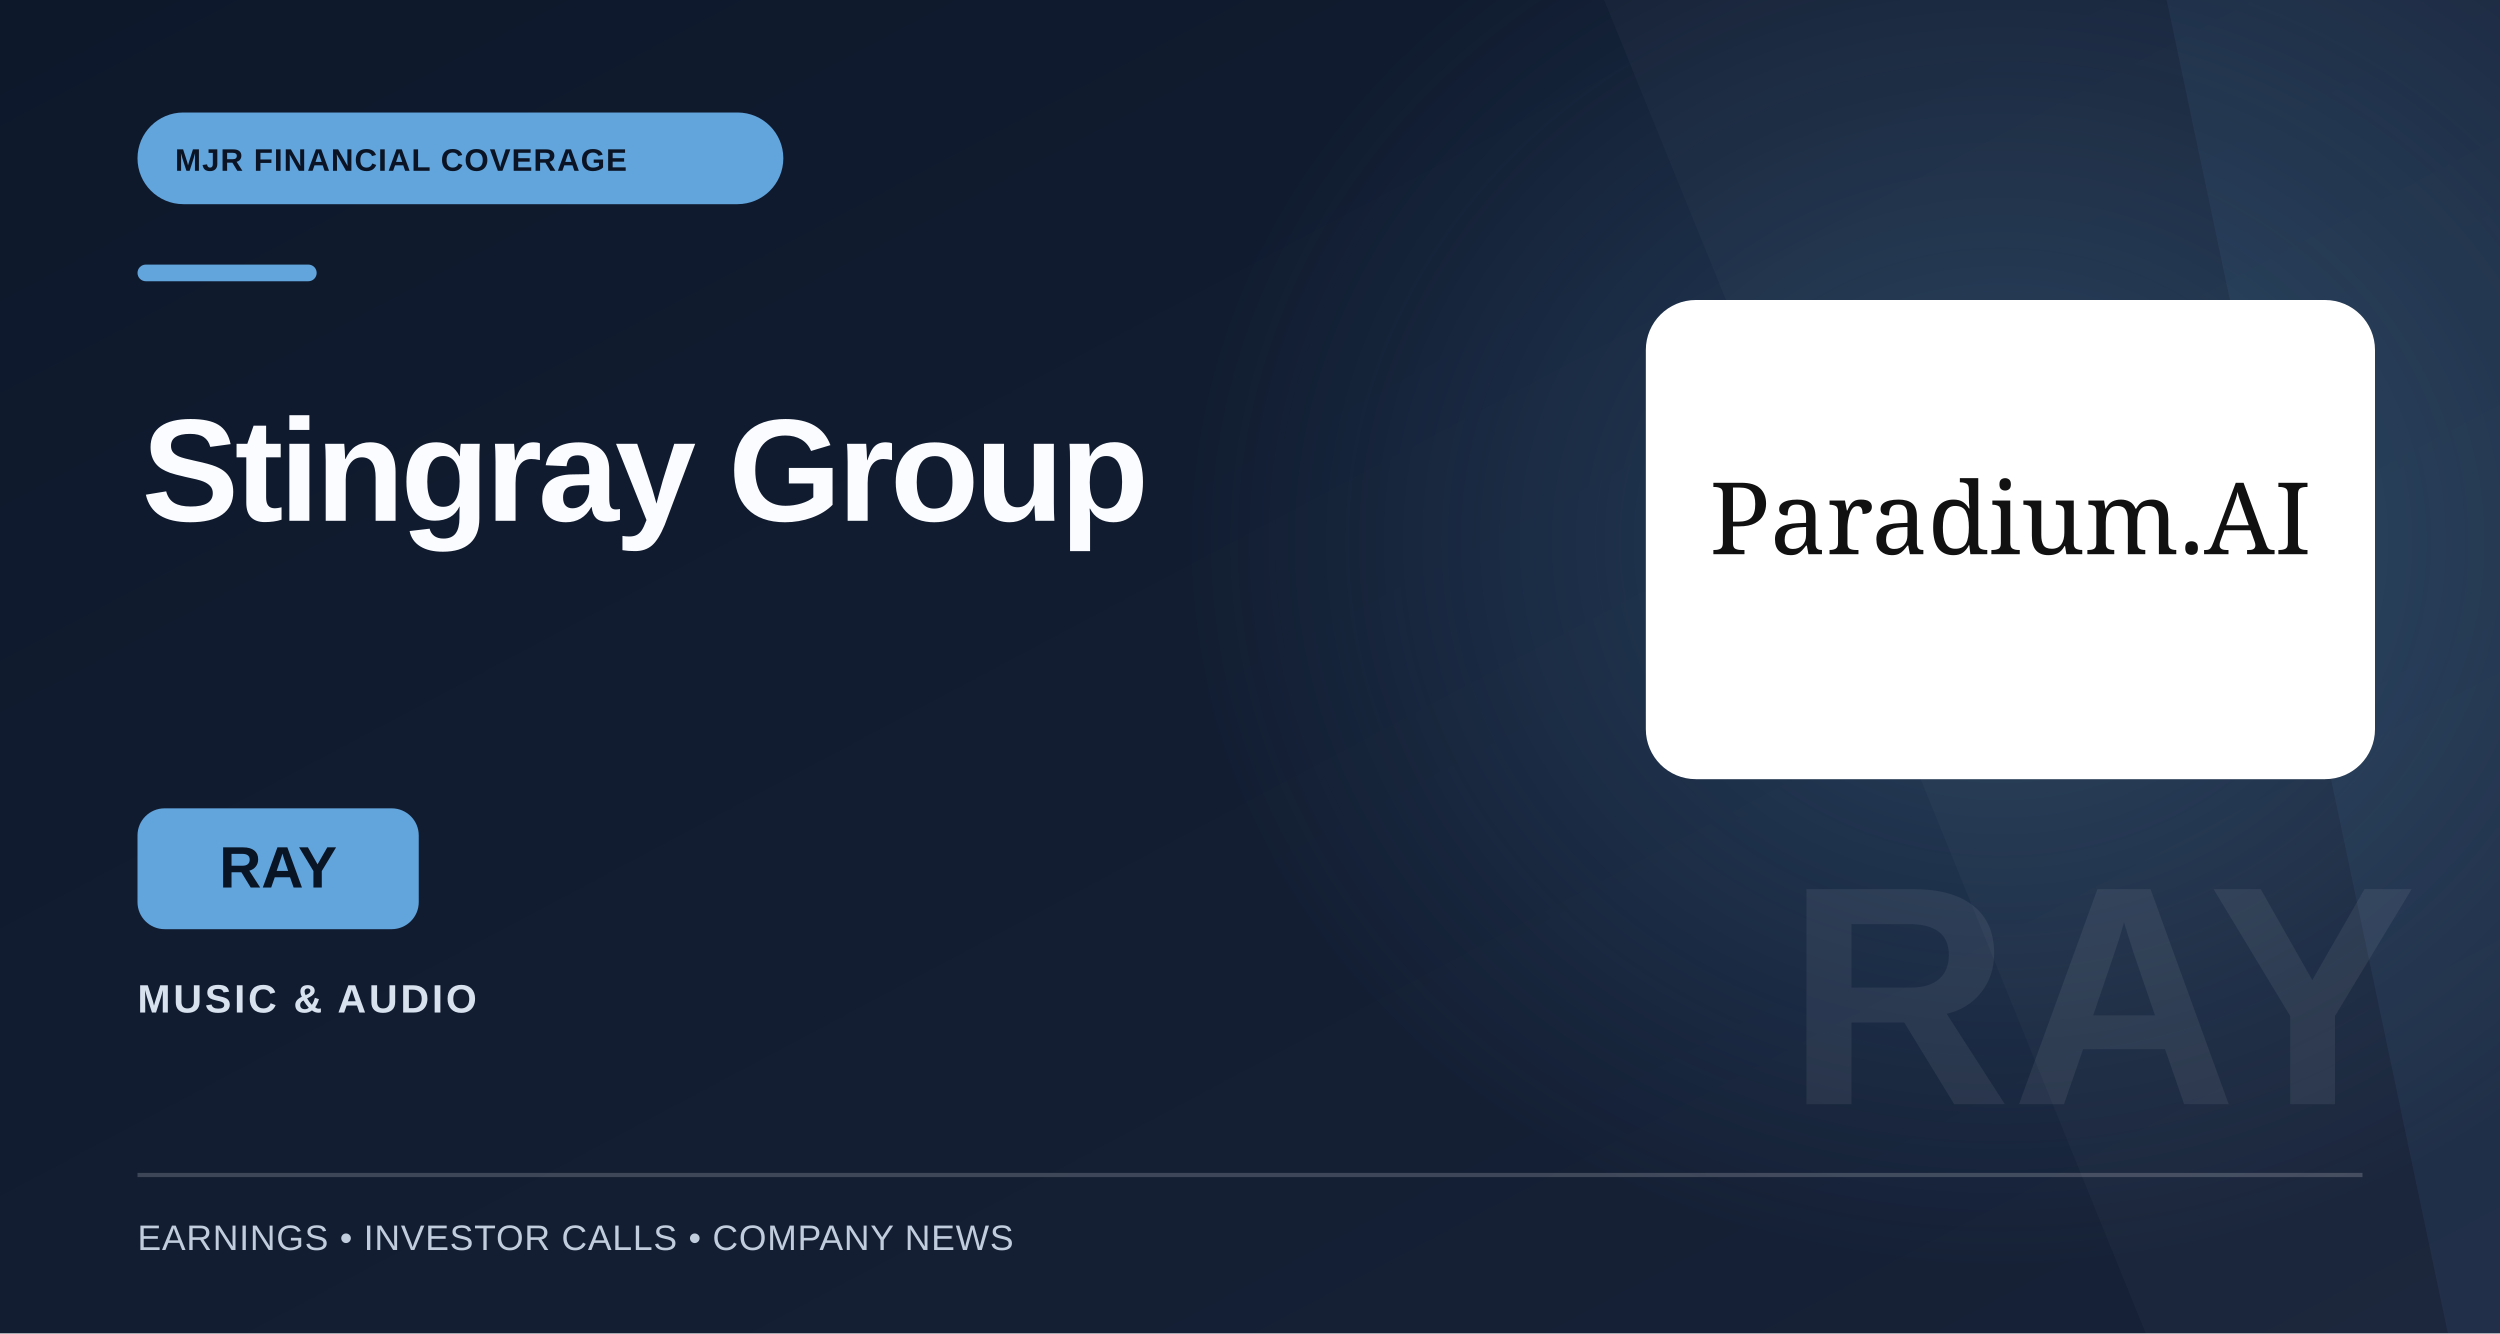
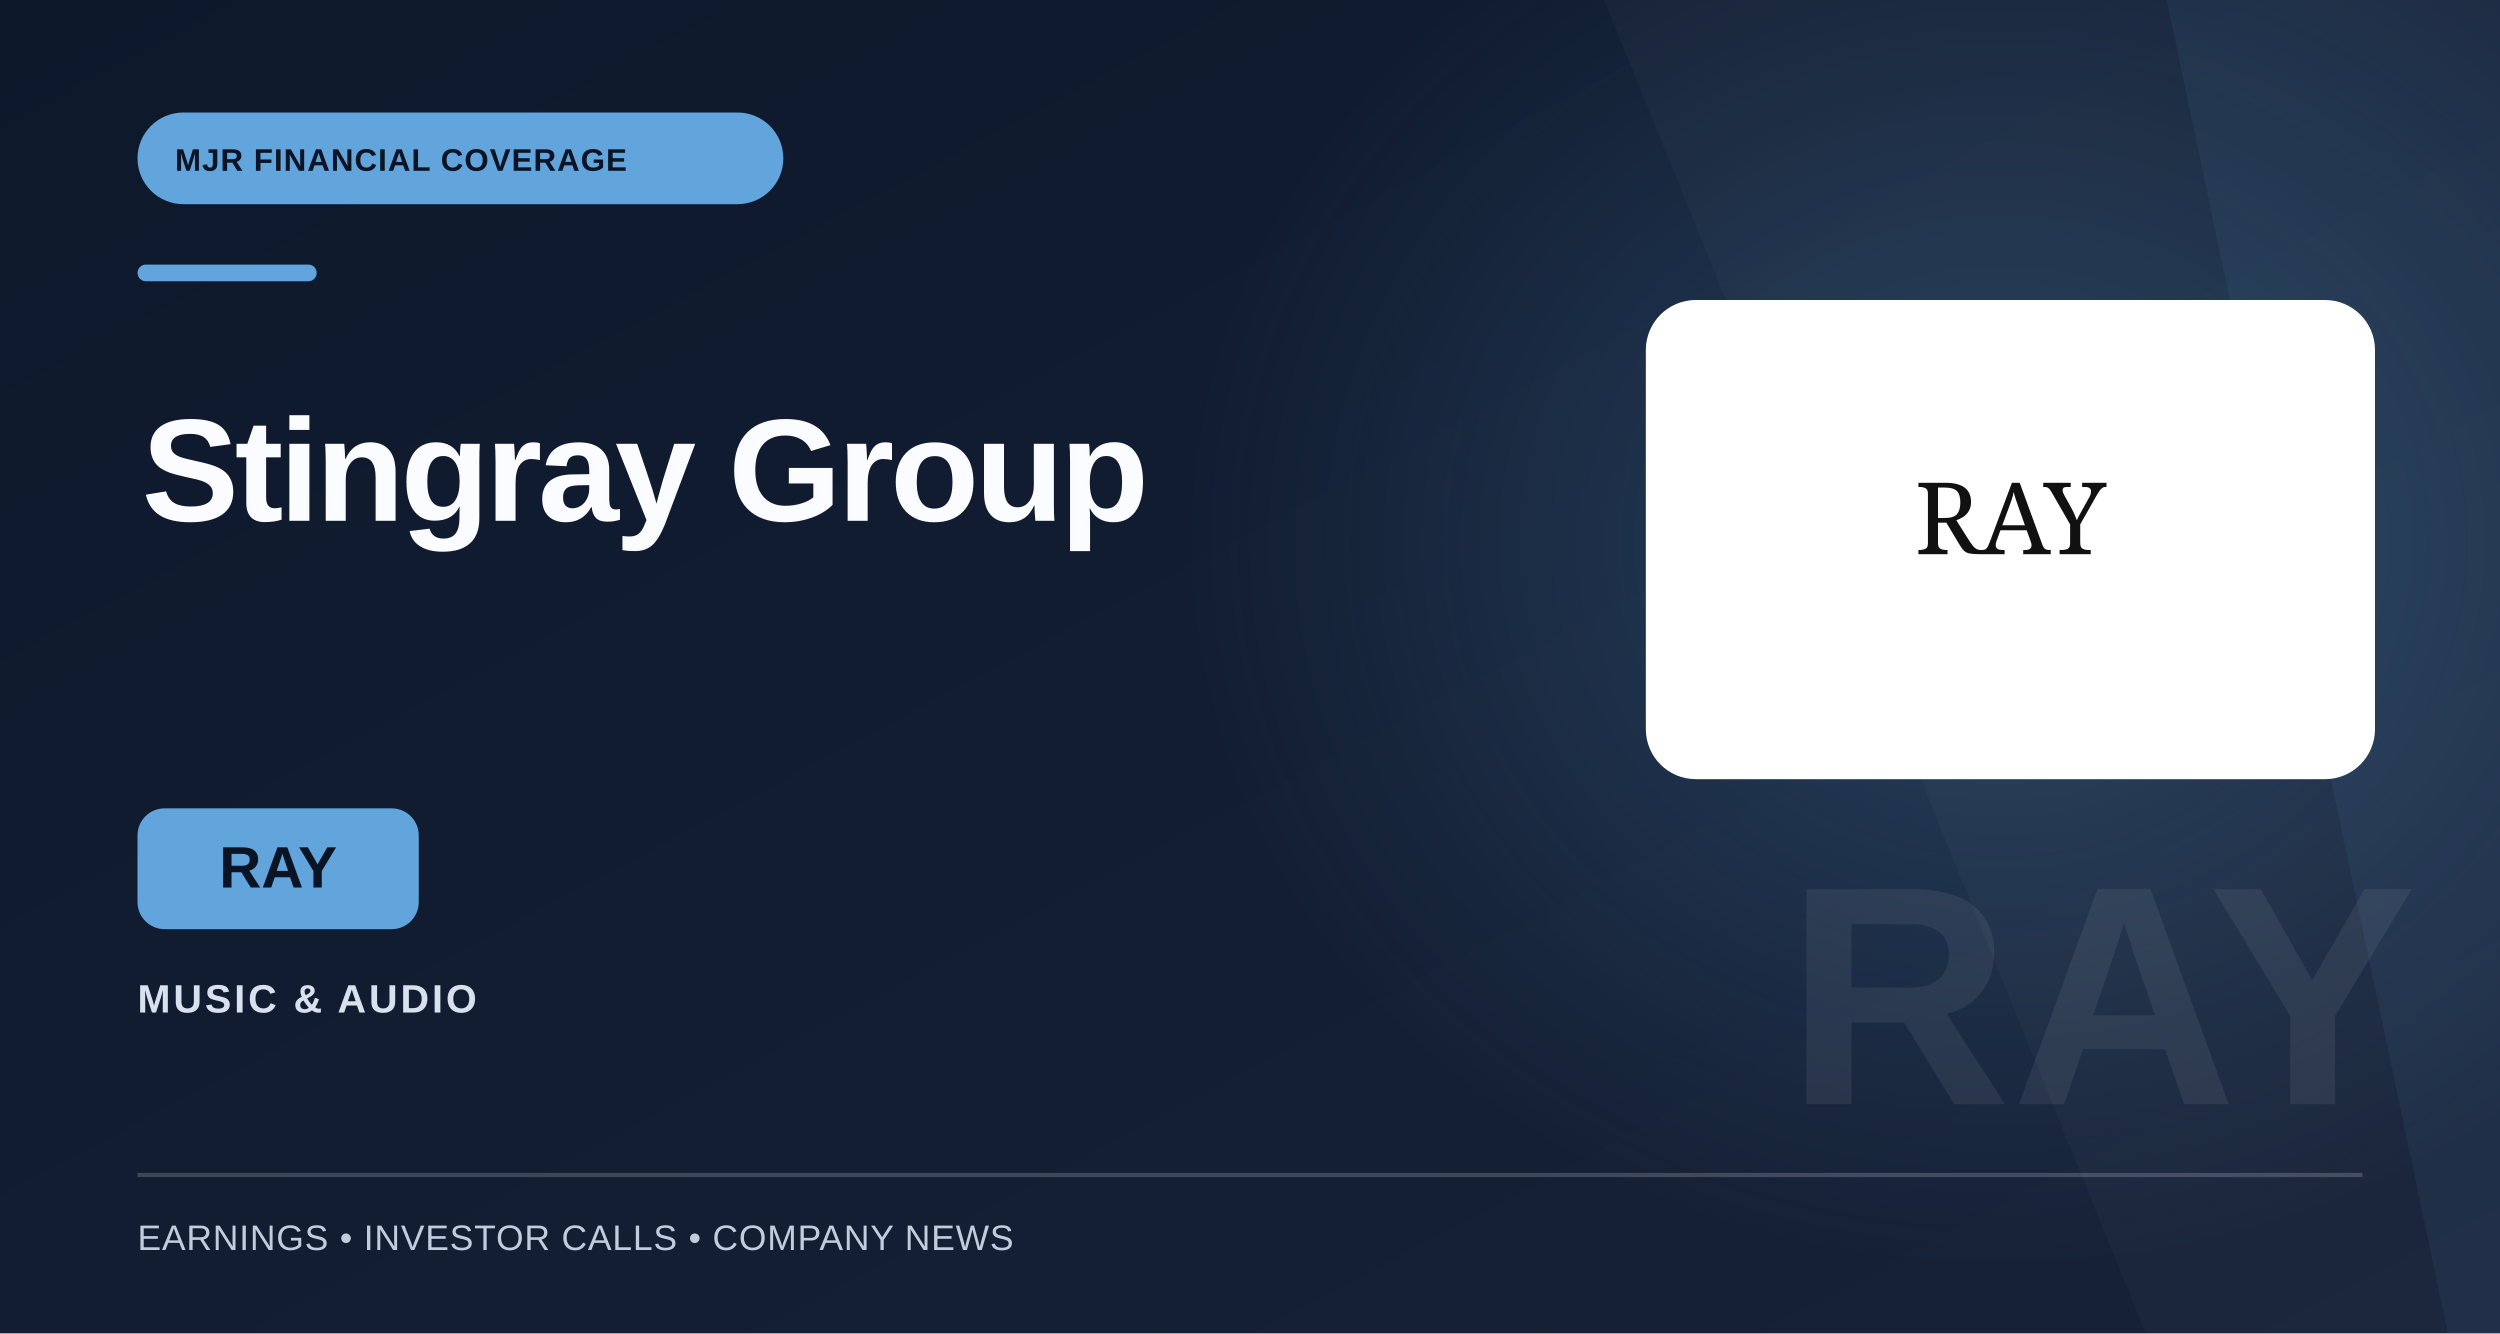
<svg xmlns="http://www.w3.org/2000/svg" width="1200" height="640" viewBox="0 0 1200 640" role="img" aria-labelledby="title desc">
  <defs>
    <linearGradient id="bg" x1="0" x2="1" y1="0" y2="1">
      <stop offset="0" stop-color="#0d182b" />
      <stop offset="1" stop-color="#172238" />
    </linearGradient>
    <radialGradient id="glow">
      <stop offset="0" stop-color="#62A4DC" stop-opacity=".26" />
      <stop offset="1" stop-color="#62A4DC" stop-opacity="0" />
    </radialGradient>
    <style>.title{font-family:Arial,Helvetica,sans-serif;font-weight:700;letter-spacing:-2px;fill:#fafcff}.label{font-family:Arial,Helvetica,sans-serif;font-weight:700}</style>
  </defs>
  <rect width="1200" height="640" fill="url(#bg)" />
  <ellipse cx="960" cy="260" rx="390" ry="350" fill="url(#glow)" />
  <path d="M770 0h430v640h-170z" fill="#fff" opacity=".025" />
  <path d="M1040 0h160v640h-25z" fill="#62A4DC" opacity=".075" />
  <rect x="790" y="144" width="350" height="230" rx="24" fill="#ffffff" />
-   <text x="965" y="266" text-anchor="middle" font-family="Georgia,serif" font-size="48px" fill="#111">Paradium.AI</text>
+   <text x="965" y="266" text-anchor="middle" font-family="Georgia,serif" font-size="48px" fill="#111">RAY</text>
  <text x="1160" y="530" text-anchor="end" class="label" font-size="150px" fill="#fff" opacity=".07">RAY</text>
  <rect x="66" y="54" width="310" height="44" rx="22" fill="#62A4DC" />
  <text x="84" y="82" class="label" font-size="15px" letter-spacing=".5" fill="#0a1424">MJR FINANCIAL COVERAGE</text>
  <rect x="66" y="127" width="86" height="8" rx="4" fill="#62A4DC" />
  <text x="68" y="250" class="title" font-size="70px">Stingray Group</text>
  <rect x="66" y="388" width="135" height="58" rx="13" fill="#62A4DC" />
  <text x="133.5" y="426" text-anchor="middle" class="label" font-size="28px" fill="#091424">RAY</text>
  <text x="66" y="486" class="label" font-size="19px" letter-spacing="1.4" fill="#d8e1ee">MUSIC &amp; AUDIO</text>
  <path d="M66 564H1134" stroke="#fff" stroke-opacity=".18" stroke-width="2" />
  <text x="66" y="600" font-family="Arial,Helvetica,sans-serif" font-size="17px" letter-spacing=".4" fill="#c1cddd">EARNINGS  •  INVESTOR CALLS  •  COMPANY NEWS</text>
</svg>
